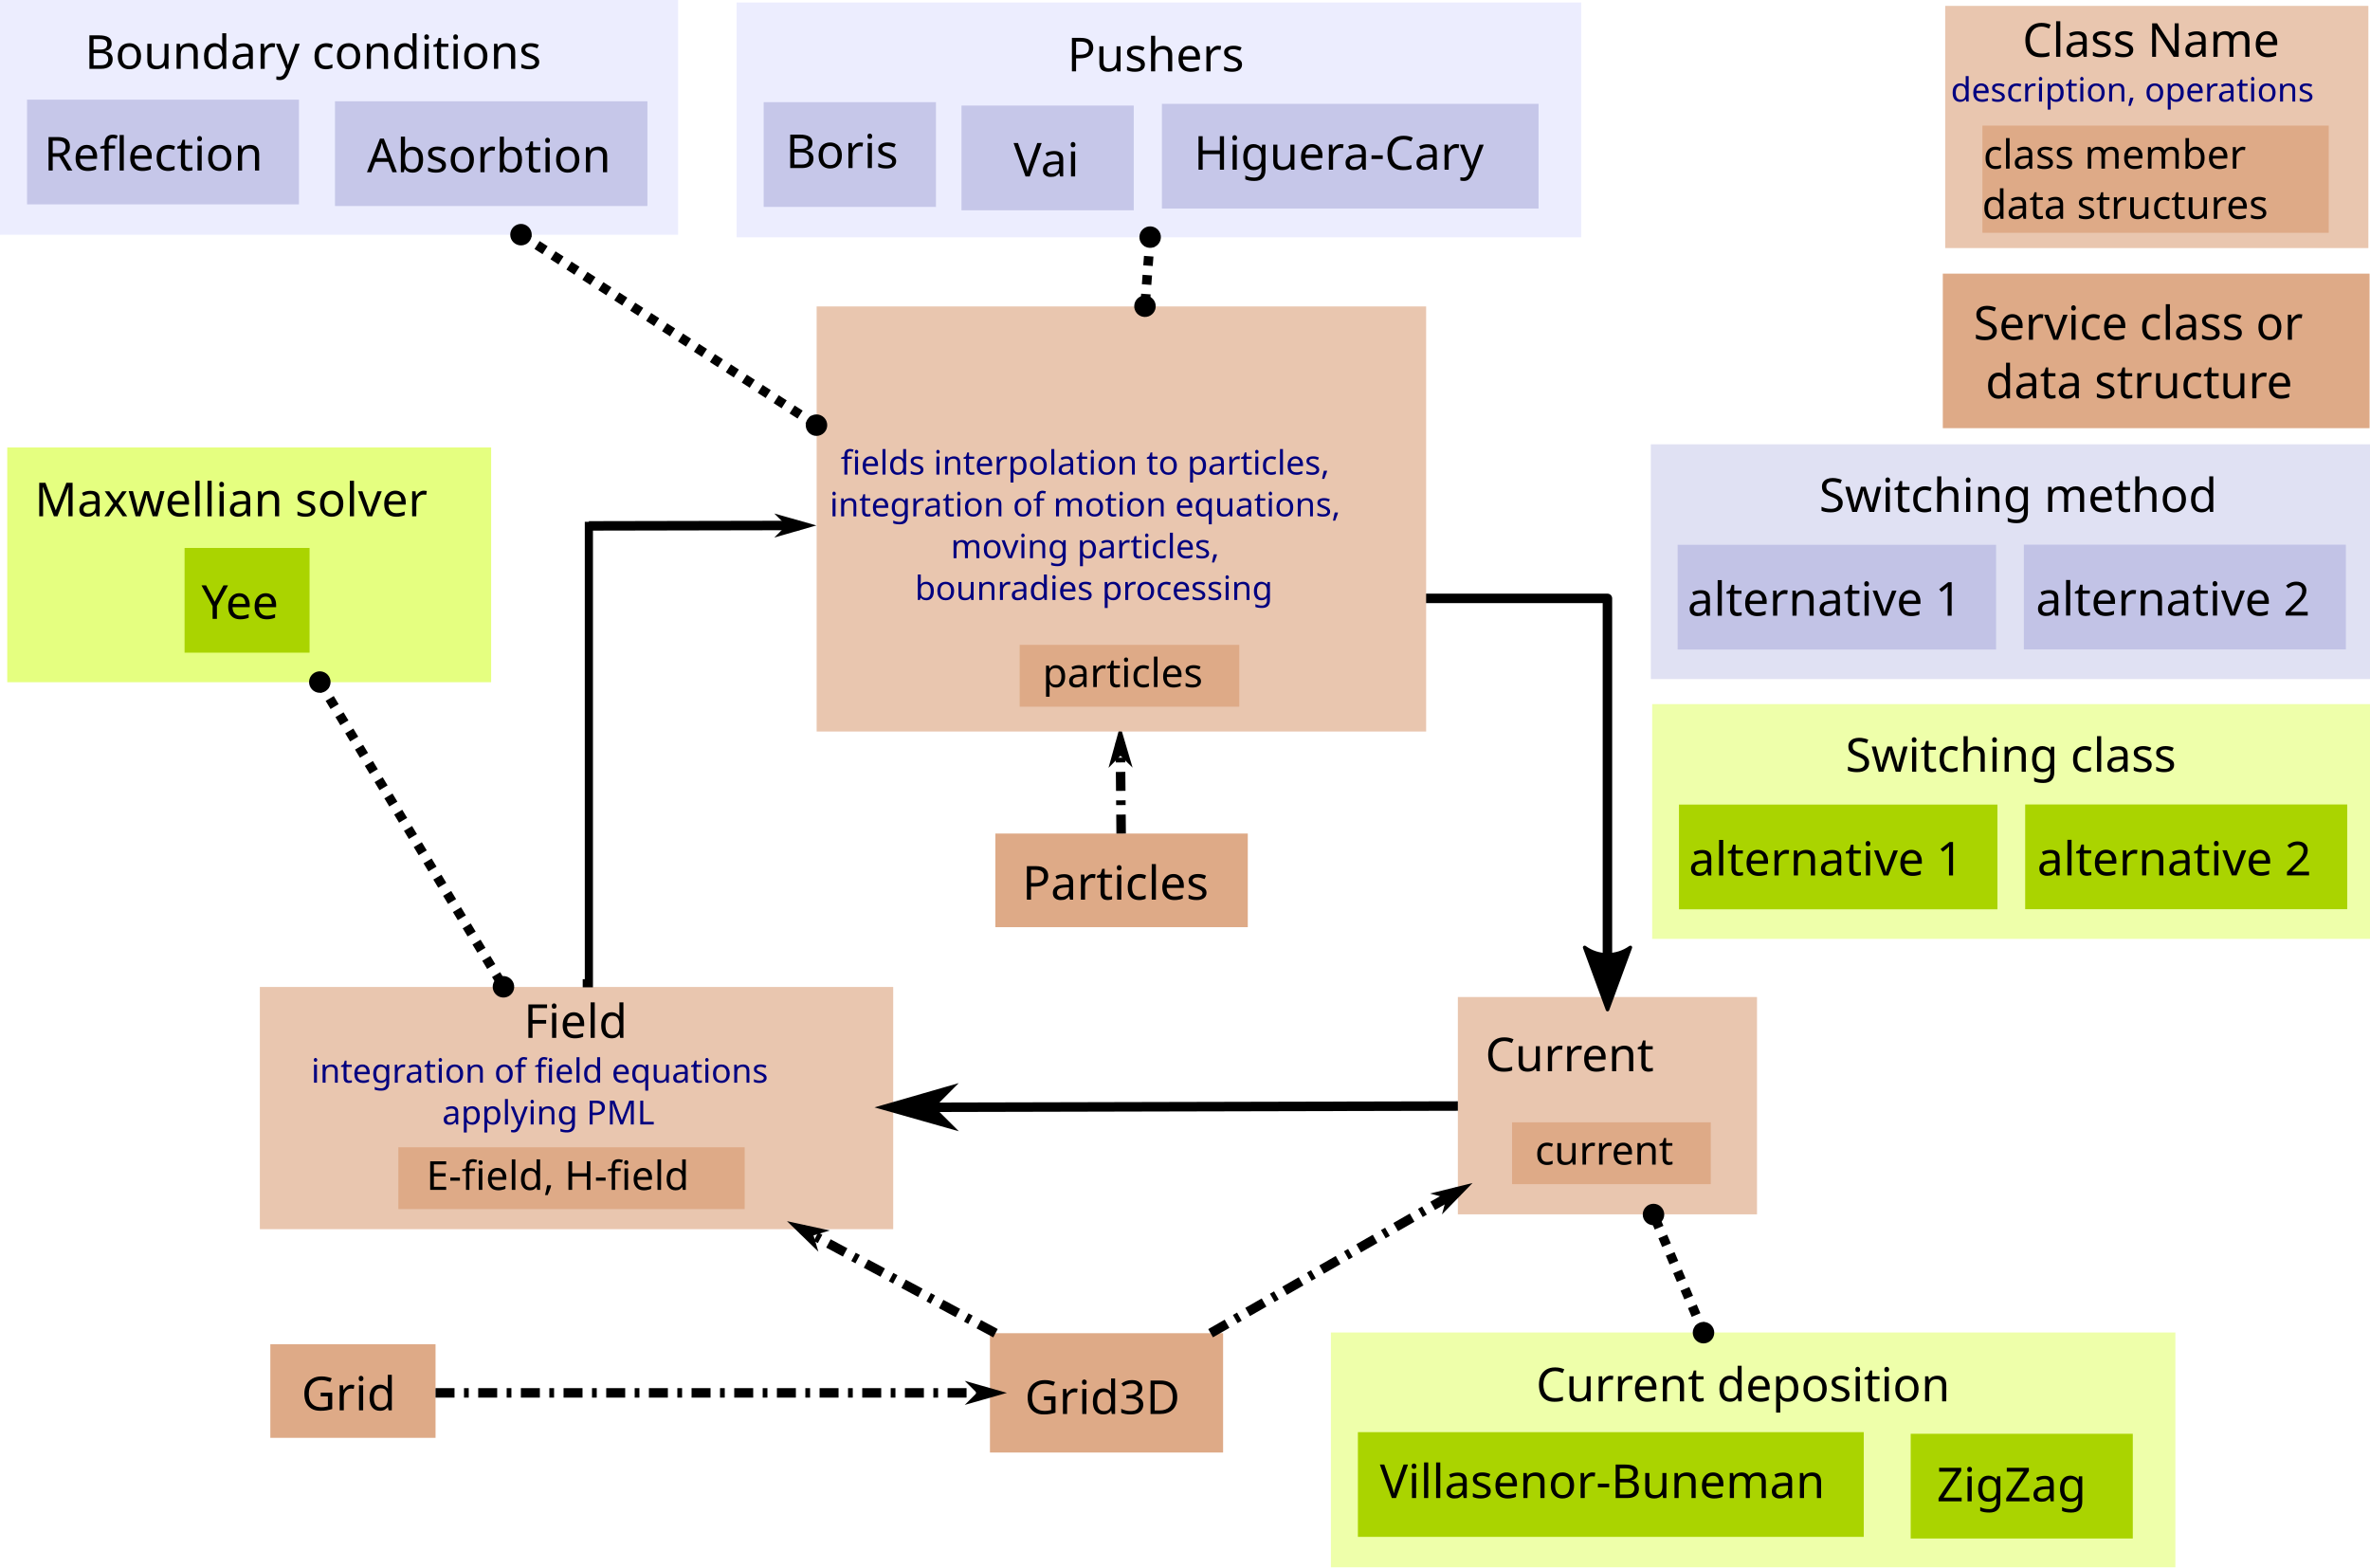
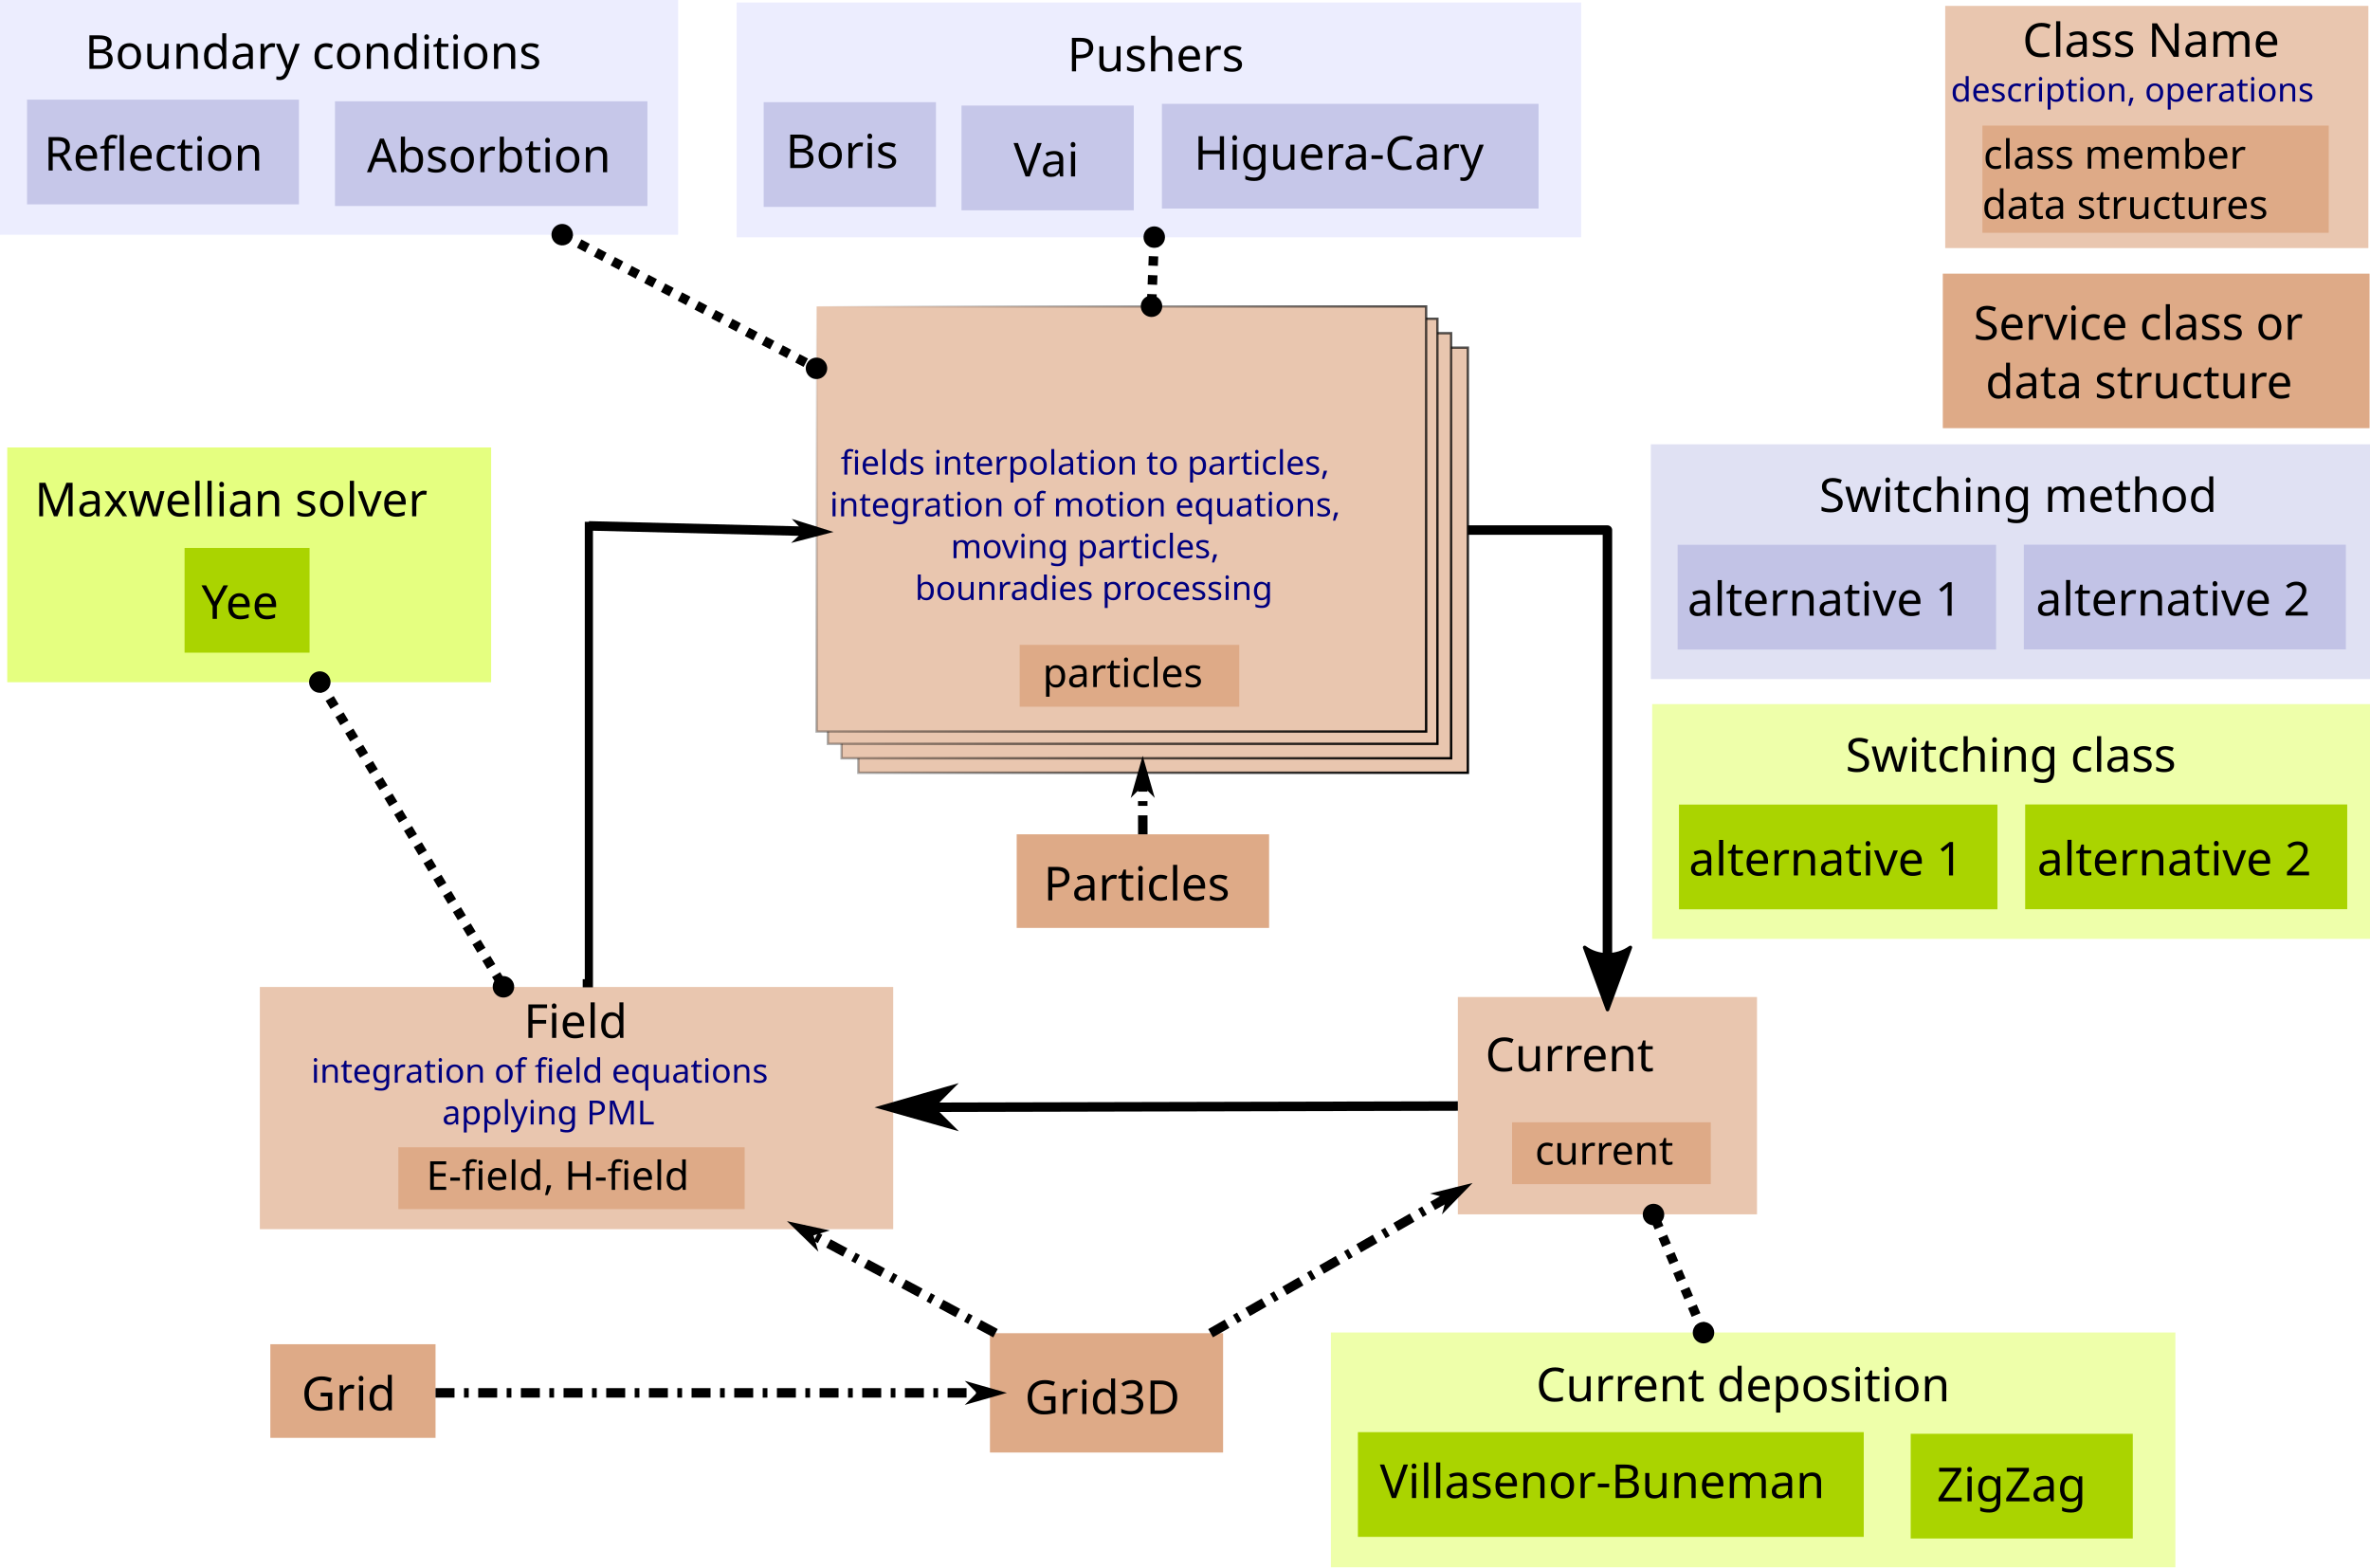
- <svg xmlns="http://www.w3.org/2000/svg" width="249.941mm" height="165.284mm" viewBox="0 0 249.941 165.284" version="1.1" id="svg66">
+ <svg xmlns="http://www.w3.org/2000/svg" xmlns:xlink="http://www.w3.org/1999/xlink" width="249.941mm" height="165.284mm" viewBox="0 0 249.941 165.284" version="1.1" id="svg66">
  <defs id="defs60">
+     <linearGradient id="linearGradient1440">
+       <stop id="stop1438" offset="0" style="stop-color:#000000;stop-opacity:0;" />
+       <stop id="stop1436" offset="1" style="stop-color:#000000;stop-opacity:1;" />
+     </linearGradient>
    <marker style="overflow:visible" id="marker10053" refX="0" refY="0" orient="auto">
      <path transform="matrix(-0.2,0,0,-0.2,-1.2,0)" style="fill:#000000;fill-opacity:1;fill-rule:evenodd;stroke:#000000;stroke-width:1pt;stroke-opacity:1" d="M 0,0 5,-5 -12.5,0 5,5 Z" id="path10051" />
    </marker>
    <marker orient="auto" refY="0.0" refX="0.0" id="Arrow1Mend" style="overflow:visible;">
      <path id="path1010" d="M 0.0,0.0 L 5.0,-5.0 L -12.5,0.0 L 5.0,5.0 L 0.0,0.0 z " style="fill-rule:evenodd;stroke:#000000;stroke-width:1pt;stroke-opacity:1;fill:#000000;fill-opacity:1" transform="scale(0.4) rotate(180) translate(10,0)" />
    </marker>
    <marker orient="auto" refY="0" refX="0" id="marker3961" style="overflow:visible">
      <path id="path3959" d="m -2.5,-1 c 0,2.76 -2.24,5 -5,5 -2.76,0 -5,-2.24 -5,-5 0,-2.76 2.24,-5 5,-5 2.76,0 5,2.24 5,5 z" style="fill:#000000;fill-opacity:1;fill-rule:evenodd;stroke:#000000;stroke-width:1pt;stroke-opacity:1" transform="matrix(0.2,0,0,0.2,1.48,0.2)" />
    </marker>
    <marker orient="auto" refY="0" refX="0" id="marker3837" style="overflow:visible">
      <path id="path3835" d="m -2.5,-1 c 0,2.76 -2.24,5 -5,5 -2.76,0 -5,-2.24 -5,-5 0,-2.76 2.24,-5 5,-5 2.76,0 5,2.24 5,5 z" style="fill:#000000;fill-opacity:1;fill-rule:evenodd;stroke:#000000;stroke-width:1pt;stroke-opacity:1" transform="matrix(0.2,0,0,0.2,1.48,0.2)" />
    </marker>
    <marker orient="auto" refY="0" refX="0" id="marker3687" style="overflow:visible">
      <path id="path3685" d="m -2.5,-1 c 0,2.76 -2.24,5 -5,5 -2.76,0 -5,-2.24 -5,-5 0,-2.76 2.24,-5 5,-5 2.76,0 5,2.24 5,5 z" style="fill:#000000;fill-opacity:1;fill-rule:evenodd;stroke:#000000;stroke-width:1pt;stroke-opacity:1" transform="matrix(0.2,0,0,0.2,1.48,0.2)" />
    </marker>
    <marker orient="auto" refY="0" refX="0" id="marker3575" style="overflow:visible">
      <path id="path3573" d="m -2.5,-1 c 0,2.76 -2.24,5 -5,5 -2.76,0 -5,-2.24 -5,-5 0,-2.76 2.24,-5 5,-5 2.76,0 5,2.24 5,5 z" style="fill:#000000;fill-opacity:1;fill-rule:evenodd;stroke:#000000;stroke-width:1pt;stroke-opacity:1" transform="matrix(0.2,0,0,0.2,1.48,0.2)" />
    </marker>
    <marker orient="auto" refY="0" refX="0" id="marker3527" style="overflow:visible">
      <path id="path3525" d="m -2.5,-1 c 0,2.76 -2.24,5 -5,5 -2.76,0 -5,-2.24 -5,-5 0,-2.76 2.24,-5 5,-5 2.76,0 5,2.24 5,5 z" style="fill:#000000;fill-opacity:1;fill-rule:evenodd;stroke:#000000;stroke-width:1pt;stroke-opacity:1" transform="matrix(0.2,0,0,0.2,1.48,0.2)" />
    </marker>
    <marker style="overflow:visible" id="marker3409" refX="0" refY="0" orient="auto">
      <path transform="scale(0.2)" style="fill:#000000;fill-opacity:1;fill-rule:evenodd;stroke:#000000;stroke-width:1pt;stroke-opacity:1" d="M -5,-5 V 5 H 5 V -5 Z" id="path3407" />
    </marker>
    <marker style="overflow:visible" id="marker3279" refX="0" refY="0" orient="auto">
      <path transform="scale(0.2)" style="fill:#000000;fill-opacity:1;fill-rule:evenodd;stroke:#000000;stroke-width:1pt;stroke-opacity:1" d="M -5,-5 V 5 H 5 V -5 Z" id="path3277" />
    </marker>
    <marker style="overflow:visible" id="marker3099" refX="0" refY="0" orient="auto">
      <path transform="matrix(0.2,0,0,0.2,1.48,0.2)" style="fill:#000000;fill-opacity:1;fill-rule:evenodd;stroke:#000000;stroke-width:1pt;stroke-opacity:1" d="m -2.5,-1 c 0,2.76 -2.24,5 -5,5 -2.76,0 -5,-2.24 -5,-5 0,-2.76 2.24,-5 5,-5 2.76,0 5,2.24 5,5 z" id="path3097" />
    </marker>
    <marker orient="auto" refY="0" refX="0" id="DotS" style="overflow:visible">
      <path id="path1068" d="m -2.5,-1 c 0,2.76 -2.24,5 -5,5 -2.76,0 -5,-2.24 -5,-5 0,-2.76 2.24,-5 5,-5 2.76,0 5,2.24 5,5 z" style="fill:#000000;fill-opacity:1;fill-rule:evenodd;stroke:#000000;stroke-width:1pt;stroke-opacity:1" transform="matrix(0.2,0,0,0.2,1.48,0.2)" />
    </marker>
    <marker orient="auto" refY="0" refX="0" id="marker1588" style="overflow:visible">
      <path id="path1016" d="M 0,0 5,-5 -12.5,0 5,5 Z" style="fill:#000000;fill-opacity:1;fill-rule:evenodd;stroke:#000000;stroke-width:1pt;stroke-opacity:1" transform="matrix(-0.2,0,0,-0.2,-1.2,0)" />
    </marker>
    <marker orient="auto" refY="0" refX="0" id="marker2734" style="overflow:visible">
      <path id="path2732" d="M 0,0 5,-5 -12.5,0 5,5 Z" style="fill:#000000;fill-opacity:1;fill-rule:evenodd;stroke:#000000;stroke-width:1pt;stroke-opacity:1" transform="matrix(-0.2,0,0,-0.2,-1.2,0)" />
    </marker>
    <marker orient="auto" refY="0" refX="0" id="marker2666" style="overflow:visible">
      <path id="path2664" d="M 0,0 5,-5 -12.5,0 5,5 Z" style="fill:#000000;fill-opacity:1;fill-rule:evenodd;stroke:#000000;stroke-width:1pt;stroke-opacity:1" transform="matrix(-0.2,0,0,-0.2,-1.2,0)" />
    </marker>
    <marker orient="auto" refY="0" refX="0" id="Arrow1Send" style="overflow:visible">
      <path id="path1456" d="M 0,0 5,-5 -12.5,0 5,5 Z" style="fill:#000000;fill-opacity:1;fill-rule:evenodd;stroke:#000000;stroke-width:1pt;stroke-opacity:1" transform="matrix(-0.2,0,0,-0.2,-1.2,0)" />
    </marker>
    <marker orient="auto" refY="0" refX="0" id="marker2091" style="overflow:visible">
      <path id="path2089" style="fill:#000000;fill-opacity:1;fill-rule:evenodd;stroke:#000000;stroke-width:0.625;stroke-linejoin:round;stroke-opacity:1" d="M 8.719,4.034 -2.207,0.016 8.719,-4.002 c -1.745,2.372 -1.735,5.617 -6e-7,8.035 z" transform="scale(-0.6)" />
    </marker>
    <marker orient="auto" refY="0" refX="0" id="marker1963" style="overflow:visible">
      <path id="path1961" style="fill:#000000;fill-opacity:1;fill-rule:evenodd;stroke:#000000;stroke-width:0.625;stroke-linejoin:round;stroke-opacity:1" d="M 8.719,4.034 -2.207,0.016 8.719,-4.002 c -1.745,2.372 -1.735,5.617 -6e-7,8.035 z" transform="scale(-0.6)" />
    </marker>
    <marker orient="auto" refY="0" refX="0" id="marker1805" style="overflow:visible">
      <path id="path1803" style="fill:#000000;fill-opacity:1;fill-rule:evenodd;stroke:#000000;stroke-width:0.625;stroke-linejoin:round;stroke-opacity:1" d="M 8.719,4.034 -2.207,0.016 8.719,-4.002 c -1.745,2.372 -1.735,5.617 -6e-7,8.035 z" transform="scale(-0.6)" />
    </marker>
    <marker orient="auto" refY="0" refX="0" id="Arrow2Mend" style="overflow:visible">
      <path id="path1468" style="fill:#000000;fill-opacity:1;fill-rule:evenodd;stroke:#000000;stroke-width:0.625;stroke-linejoin:round;stroke-opacity:1" d="M 8.719,4.034 -2.207,0.016 8.719,-4.002 c -1.745,2.372 -1.735,5.617 -6e-7,8.035 z" transform="scale(-0.6)" />
    </marker>
    <marker orient="auto" refY="0" refX="0" id="Arrow2Lend" style="overflow:visible">
      <path id="path1462" style="fill:#000000;fill-opacity:1;fill-rule:evenodd;stroke:#000000;stroke-width:0.625;stroke-linejoin:round;stroke-opacity:1" d="M 8.719,4.034 -2.207,0.016 8.719,-4.002 c -1.745,2.372 -1.735,5.617 -6e-7,8.035 z" transform="matrix(-1.1,0,0,-1.1,-1.1,0)" />
    </marker>
    <marker orient="auto" refY="0" refX="0" id="Arrow1Lend" style="overflow:visible">
      <path id="path1444" d="M 0,0 5,-5 -12.5,0 5,5 Z" style="fill:#000000;fill-opacity:1;fill-rule:evenodd;stroke:#000000;stroke-width:1pt;stroke-opacity:1" transform="matrix(-0.8,0,0,-0.8,-10,0)" />
    </marker>
+     <linearGradient xlink:href="#linearGradient1440" id="linearGradient1442" x1="160.196" y1="143.801" x2="224.474" y2="188.631" gradientUnits="userSpaceOnUse" />
+     <linearGradient gradientTransform="translate(1.188276,1.298019)" xlink:href="#linearGradient1440" id="linearGradient1442-5" x1="160.196" y1="143.801" x2="224.474" y2="188.631" gradientUnits="userSpaceOnUse" />
+     <linearGradient gradientTransform="translate(2.633241,2.82326)" xlink:href="#linearGradient1440" id="linearGradient1442-1" x1="160.196" y1="143.801" x2="224.474" y2="188.631" gradientUnits="userSpaceOnUse" />
+     <linearGradient gradientTransform="translate(4.39931,4.348502)" xlink:href="#linearGradient1440" id="linearGradient1442-9" x1="160.196" y1="143.801" x2="224.474" y2="188.631" gradientUnits="userSpaceOnUse" />
  </defs>
  <g id="layer1" transform="translate(-74.07301,-111.4852)">
    <rect style="opacity:1;fill:#e9c6af;fill-opacity:1;fill-rule:nonzero;stroke:none;stroke-width:0.406;stroke-linecap:round;stroke-linejoin:miter;stroke-miterlimit:4;stroke-dasharray:none;stroke-dashoffset:0;stroke-opacity:1" id="rect104-6" width="31.548" height="22.919" x="227.819" y="216.631" />
    <text xml:space="preserve" style="font-style:normal;font-weight:normal;font-size:4.939px;line-height:125%;font-family:Sans;text-align:center;letter-spacing:0px;word-spacing:0px;text-anchor:middle;fill:#000000;fill-opacity:1;stroke:none;stroke-width:0.265px;stroke-linecap:butt;stroke-linejoin:miter;stroke-opacity:1" x="242.818" y="224.461" id="text1034">
      <tspan x="242.818" y="224.461" style="text-align:center;text-anchor:middle;stroke-width:0.265px" id="tspan1040">Current</tspan>
    </text>
    <g id="g1072" transform="translate(51.47122,40.42452)">
      <rect y="189.419" x="182.066" height="6.52" width="20.953" id="rect967-3-9" style="opacity:1;fill:#deaa87;fill-opacity:1;fill-rule:nonzero;stroke:none;stroke-width:0.341;stroke-linecap:round;stroke-linejoin:miter;stroke-miterlimit:4;stroke-dasharray:none;stroke-dashoffset:0;stroke-opacity:1" />
      <text id="text971-5-1" y="193.874" x="184.485" style="font-style:normal;font-weight:normal;font-size:4.233px;line-height:125%;font-family:Sans;letter-spacing:0px;word-spacing:0px;fill:#000000;fill-opacity:1;stroke:none;stroke-width:0.265px;stroke-linecap:butt;stroke-linejoin:miter;stroke-opacity:1" xml:space="preserve">
        <tspan style="stroke-width:0.265px" y="193.874" x="184.485" id="tspan969-6-2">current</tspan>
      </text>
    </g>
    <g id="g4131" transform="translate(43.92086)">
      <rect y="215.571" x="57.556" height="25.542" width="66.794" id="rect104-3" style="opacity:1;fill:#e9c6af;fill-opacity:1;fill-rule:nonzero;stroke:none;stroke-width:0.441;stroke-linecap:round;stroke-linejoin:miter;stroke-miterlimit:4;stroke-dasharray:none;stroke-dashoffset:0;stroke-opacity:1" />
      <text id="text959" y="225.663" x="91.193" style="font-style:normal;font-weight:normal;font-size:3.528px;line-height:125%;font-family:Sans;text-align:center;letter-spacing:0px;word-spacing:0px;text-anchor:middle;fill:#000000;fill-opacity:1;stroke:none;stroke-width:0.265px;stroke-linecap:butt;stroke-linejoin:miter;stroke-opacity:1" xml:space="preserve">
        <tspan id="tspan963" style="text-align:center;text-anchor:middle;fill:#000080;stroke-width:0.265px" y="225.663" x="91.193">integration of field equations</tspan>
        <tspan id="tspan1756" style="text-align:center;text-anchor:middle;fill:#000080;stroke-width:0.265px" y="230.073" x="91.193">applying PML</tspan>
      </text>
      <rect y="232.477" x="72.162" height="6.52" width="36.522" id="rect967" style="opacity:1;fill:#deaa87;fill-opacity:1;fill-rule:nonzero;stroke:none;stroke-width:0.451;stroke-linecap:round;stroke-linejoin:miter;stroke-miterlimit:4;stroke-dasharray:none;stroke-dashoffset:0;stroke-opacity:1" />
      <text id="text971" y="236.965" x="75.115" style="font-style:normal;font-weight:normal;font-size:4.233px;line-height:125%;font-family:Sans;letter-spacing:0px;word-spacing:0px;fill:#000000;fill-opacity:1;stroke:none;stroke-width:0.265px;stroke-linecap:butt;stroke-linejoin:miter;stroke-opacity:1" xml:space="preserve">
        <tspan style="stroke-width:0.265px" y="236.965" x="75.115" id="tspan969">E-field, H-field</tspan>
      </text>
      <text id="text1374" y="220.94" x="85.392" style="font-style:normal;font-weight:normal;font-size:4.939px;line-height:125%;font-family:Sans;letter-spacing:0px;word-spacing:0px;fill:#000000;fill-opacity:1;stroke:none;stroke-width:0.265px;stroke-linecap:butt;stroke-linejoin:miter;stroke-opacity:1" xml:space="preserve">
        <tspan style="stroke-width:0.265px" y="220.94" x="85.392" id="tspan1372">Field</tspan>
      </text>
    </g>
-     <path style="display:inline;fill:none;fill-opacity:1;fill-rule:evenodd;stroke:#000000;stroke-width:1;stroke-linecap:round;stroke-linejoin:round;stroke-miterlimit:37.9;stroke-dasharray:none;stroke-opacity:1;marker-end:url(#Arrow2Mend)" d="m 211.68,174.591 h 31.913 v 42.04" id="path1439" />
+     <path style="display:inline;fill:none;fill-opacity:1;fill-rule:evenodd;stroke:#000000;stroke-width:1;stroke-linecap:round;stroke-linejoin:round;stroke-miterlimit:37.9;stroke-dasharray:none;stroke-opacity:1;marker-end:url(#Arrow2Mend)" d="m 228.413,167.386 h 15.18 v 49.245" id="path1439" />
    <path style="fill:none;fill-rule:evenodd;stroke:#000000;stroke-width:0.86;stroke-linecap:square;stroke-linejoin:miter;stroke-miterlimit:4;stroke-dasharray:none;stroke-opacity:1" d="m 135.956,215.179 h 0.22 v -48.234" id="path1957" />
    <path style="display:none;fill:none;fill-rule:evenodd;stroke:#000000;stroke-width:1;stroke-linecap:square;stroke-linejoin:miter;stroke-miterlimit:4;stroke-dasharray:none;stroke-opacity:1;marker-end:url(#marker2091)" d="m 136.176,166.945 h 22.982 v -0.327" id="path2087" />
    <g id="g4342" transform="translate(43.92086)">
      <g transform="translate(39.30112,-9.68008)" id="g2308">
        <rect style="opacity:1;fill:#deaa87;fill-opacity:1;fill-rule:nonzero;stroke:none;stroke-width:0.329;stroke-linecap:square;stroke-linejoin:round;stroke-miterlimit:4;stroke-dasharray:none;stroke-dashoffset:0;stroke-opacity:1" id="rect2272" width="17.424" height="9.874" x="19.36" y="262.926" />
        <text xml:space="preserve" style="font-style:normal;font-weight:normal;font-size:4.939px;line-height:125%;font-family:Sans;letter-spacing:0px;word-spacing:0px;fill:#000000;fill-opacity:1;stroke:none;stroke-width:0.265px;stroke-linecap:butt;stroke-linejoin:miter;stroke-opacity:1" x="22.651" y="269.896" id="text2299">
          <tspan id="tspan2297" x="22.651" y="269.896" style="stroke-width:0.265px">Grid</tspan>
        </text>
      </g>
    </g>
    <g id="g4347" transform="translate(43.92086)">
      <rect y="252.084" x="134.553" height="12.584" width="24.587" id="rect2272-8" style="opacity:1;fill:#deaa87;fill-opacity:1;fill-rule:nonzero;stroke:none;stroke-width:0.441;stroke-linecap:square;stroke-linejoin:round;stroke-miterlimit:4;stroke-dasharray:none;stroke-dashoffset:0;stroke-opacity:1" />
      <text id="text2303" y="260.603" x="138.232" style="font-style:normal;font-weight:normal;font-size:4.939px;line-height:125%;font-family:Sans;letter-spacing:0px;word-spacing:0px;fill:#000000;fill-opacity:1;stroke:none;stroke-width:0.265px;stroke-linecap:butt;stroke-linejoin:miter;stroke-opacity:1" xml:space="preserve">
        <tspan style="stroke-width:0.265px" y="260.603" x="138.232" id="tspan2301">Grid3D</tspan>
      </text>
    </g>
    <path style="display:inline;fill:none;fill-rule:evenodd;stroke:#000000;stroke-width:1;stroke-linecap:butt;stroke-linejoin:miter;stroke-miterlimit:4;stroke-dasharray:2, 1, 0.5, 1;stroke-dashoffset:0;stroke-opacity:1;marker-end:url(#Arrow1Send)" d="m 120.006,258.377 h 58.468" id="path2310" />
    <path style="display:inline;fill:none;fill-rule:evenodd;stroke:#000000;stroke-width:1;stroke-linecap:butt;stroke-linejoin:miter;stroke-miterlimit:4;stroke-dasharray:2, 1, 0.5, 1;stroke-dashoffset:0;stroke-opacity:1;marker-end:url(#marker2666)" d="m 179.058,252.084 -20.417,-10.971" id="path2662" />
    <path style="display:inline;fill:none;fill-rule:evenodd;stroke:#000000;stroke-width:1;stroke-linecap:butt;stroke-linejoin:miter;stroke-miterlimit:4;stroke-dasharray:2, 1, 0.5, 1;stroke-dashoffset:0;stroke-opacity:1;marker-end:url(#marker2734)" d="m 201.742,252.084 26.077,-14.95" id="path2730" />
-     <g id="g2308-3" transform="translate(164.5979,-63.28448)">
+     <g id="g2308-3" transform="translate(166.8456,-63.2042)">
      <g id="g1685">
        <g id="g1679">
          <rect y="262.674" x="14.448" height="9.874" width="26.619" id="rect2272-6" style="opacity:1;fill:#deaa87;fill-opacity:1;fill-rule:nonzero;stroke:none;stroke-width:0.406;stroke-linecap:square;stroke-linejoin:round;stroke-miterlimit:4;stroke-dasharray:none;stroke-dashoffset:0;stroke-opacity:1" />
          <text id="text2299-7" y="269.644" x="17.285" style="font-style:normal;font-weight:normal;font-size:4.939px;line-height:125%;font-family:Sans;letter-spacing:0px;word-spacing:0px;fill:#000000;fill-opacity:1;stroke:none;stroke-width:0.265px;stroke-linecap:butt;stroke-linejoin:miter;stroke-opacity:1" xml:space="preserve">
            <tspan style="stroke-width:0.265px" y="269.644" x="17.285" id="tspan2297-5">Particles</tspan>
          </text>
        </g>
      </g>
    </g>
-     <path style="display:inline;fill:none;fill-rule:evenodd;stroke:#000000;stroke-width:1;stroke-linecap:butt;stroke-linejoin:miter;stroke-miterlimit:4;stroke-dasharray:2, 1, 0.5, 1;stroke-dashoffset:0;stroke-opacity:1;marker-end:url(#marker1588)" d="m 192.31,199.39 -0.087,-9.595" id="path1585" />
-     <g id="g3009" transform="translate(43.92086)">
-       <rect y="143.801" x="116.275" height="44.83" width="64.278" id="rect104" style="opacity:1;fill:#e9c6af;fill-opacity:1;fill-rule:nonzero;stroke:none;stroke-width:0.573;stroke-linecap:round;stroke-linejoin:miter;stroke-miterlimit:4;stroke-dasharray:none;stroke-dashoffset:0;stroke-opacity:1" />
-       <text id="text949" y="161.531" x="148.722" style="font-style:normal;font-weight:normal;font-size:3.528px;line-height:125%;font-family:Sans;text-align:center;letter-spacing:0px;word-spacing:0px;text-anchor:middle;fill:#000000;fill-opacity:1;stroke:none;stroke-width:0.265px;stroke-linecap:butt;stroke-linejoin:miter;stroke-opacity:1" xml:space="preserve">
-         <tspan id="tspan951" style="text-align:center;text-anchor:middle;fill:#000080;stroke-width:0.265px" y="161.531" x="148.722">fields interpolation to particles,</tspan>
-         <tspan id="tspan1314" style="text-align:center;text-anchor:middle;fill:#000080;stroke-width:0.265px" y="165.94" x="148.722">integration of motion equations,</tspan>
-         <tspan id="tspan953" style="text-align:center;text-anchor:middle;fill:#000080;stroke-width:0.265px" y="170.35" x="148.722">moving particles,</tspan>
-         <tspan id="tspan955" style="text-align:center;text-anchor:middle;fill:#000080;stroke-width:0.265px" y="174.76" x="148.722">bounradies processing</tspan>
-       </text>
-       <g transform="translate(7.877736,54.14011)" id="g1147">
+     <g id="g1516">
+       <g id="g1496">
+         <rect style="opacity:1;fill:#e9c6af;fill-opacity:1;fill-rule:nonzero;stroke:url(#linearGradient1442-9);stroke-width:0.25;stroke-linecap:round;stroke-linejoin:miter;stroke-miterlimit:4;stroke-dasharray:none;stroke-dashoffset:0;stroke-opacity:1" id="rect104-06" width="64.278" height="44.83" x="164.595" y="148.149" />
+         <rect style="opacity:1;fill:#e9c6af;fill-opacity:1;fill-rule:nonzero;stroke:url(#linearGradient1442-1);stroke-width:0.25;stroke-linecap:round;stroke-linejoin:miter;stroke-miterlimit:4;stroke-dasharray:none;stroke-dashoffset:0;stroke-opacity:1" id="rect104-0" width="64.278" height="44.83" x="162.829" y="146.624" />
+         <rect style="opacity:1;fill:#e9c6af;fill-opacity:1;fill-rule:nonzero;stroke:url(#linearGradient1442-5);stroke-width:0.25;stroke-linecap:round;stroke-linejoin:miter;stroke-miterlimit:4;stroke-dasharray:none;stroke-dashoffset:0;stroke-opacity:1" id="rect104-9" width="64.278" height="44.83" x="161.384" y="145.099" />
+         <rect style="opacity:1;fill:#e9c6af;fill-opacity:1;fill-rule:nonzero;stroke:url(#linearGradient1442);stroke-width:0.25;stroke-linecap:round;stroke-linejoin:miter;stroke-miterlimit:4;stroke-dasharray:none;stroke-dashoffset:0;stroke-opacity:1" id="rect104" width="64.278" height="44.83" x="160.196" y="143.801" />
+       </g>
+       <text id="text949" y="161.531" x="192.643" style="font-style:normal;font-weight:normal;font-size:3.528px;line-height:125%;font-family:Sans;text-align:center;letter-spacing:0px;word-spacing:0px;text-anchor:middle;fill:#000000;fill-opacity:1;stroke:none;stroke-width:0.265px;stroke-linecap:butt;stroke-linejoin:miter;stroke-opacity:1" xml:space="preserve">
+         <tspan id="tspan951" style="text-align:center;text-anchor:middle;fill:#000080;stroke-width:0.265px" y="161.531" x="192.643">fields interpolation to particles,</tspan>
+         <tspan id="tspan1314" style="text-align:center;text-anchor:middle;fill:#000080;stroke-width:0.265px" y="165.94" x="192.643">integration of motion equations,</tspan>
+         <tspan id="tspan953" style="text-align:center;text-anchor:middle;fill:#000080;stroke-width:0.265px" y="170.35" x="192.643">moving particles,</tspan>
+         <tspan id="tspan955" style="text-align:center;text-anchor:middle;fill:#000080;stroke-width:0.265px" y="174.76" x="192.643">bounradies processing</tspan>
+       </text>
+       <g transform="translate(51.79859,54.14011)" id="g1147">
        <rect style="opacity:1;fill:#deaa87;fill-opacity:1;fill-rule:nonzero;stroke:none;stroke-width:0.359;stroke-linecap:round;stroke-linejoin:miter;stroke-miterlimit:4;stroke-dasharray:none;stroke-dashoffset:0;stroke-opacity:1" id="rect967-3" width="23.158" height="6.52" x="129.811" y="125.352" />
        <text xml:space="preserve" style="font-style:normal;font-weight:normal;font-size:4.233px;line-height:125%;font-family:Sans;letter-spacing:0px;word-spacing:0px;fill:#000000;fill-opacity:1;stroke:none;stroke-width:0.265px;stroke-linecap:butt;stroke-linejoin:miter;stroke-opacity:1" x="132.23" y="129.807" id="text971-5">
          <tspan id="tspan969-6" x="132.23" y="129.807" style="stroke-width:0.265px">particles</tspan>
        </text>
      </g>
-       <flowRoot transform="matrix(0.2645833,0,0,0.2645833,10.67485,145.1673)" style="font-style:normal;font-weight:normal;font-size:18.667px;line-height:125%;font-family:Sans;letter-spacing:0px;word-spacing:0px;fill:#000000;fill-opacity:1;stroke:none;stroke-width:1px;stroke-linecap:butt;stroke-linejoin:miter;stroke-opacity:1" id="flowRoot1157" xml:space="preserve">
+       <flowRoot transform="matrix(0.2645833,0,0,0.2645833,54.59571,145.1673)" style="font-style:normal;font-weight:normal;font-size:18.667px;line-height:125%;font-family:Sans;letter-spacing:0px;word-spacing:0px;fill:#000000;fill-opacity:1;stroke:none;stroke-width:1px;stroke-linecap:butt;stroke-linejoin:miter;stroke-opacity:1" id="flowRoot1157" xml:space="preserve">
        <flowRegion id="flowRegion1159">
          <rect y="8.56" x="443.457" height="23.234" width="204.051" id="rect1161" />
        </flowRegion>
        <flowPara id="flowPara1163">SpecieP, BeamP</flowPara>
      </flowRoot>
-       <path id="path1662" d="m 178.649,210.171 v 0" style="fill:none;fill-rule:evenodd;stroke:#000000;stroke-width:0.265px;stroke-linecap:butt;stroke-linejoin:miter;stroke-opacity:1" />
-     </g>
+     </g>
+     <path style="display:inline;fill:none;fill-rule:evenodd;stroke:#000000;stroke-width:1;stroke-linecap:butt;stroke-linejoin:miter;stroke-miterlimit:4;stroke-dasharray:2, 1, 0.5, 1;stroke-dashoffset:0;stroke-opacity:1;marker-end:url(#marker1588)" d="m 194.594,199.47 -0.012,-6.491" id="path1585" />
+     <path style="fill:none;fill-rule:evenodd;stroke:#000000;stroke-width:0.265px;stroke-linecap:butt;stroke-linejoin:miter;stroke-opacity:1" d="m 222.57,210.171 v 0" id="path1662" />
    <g id="g2549" transform="translate(121.3015,-3.918698)">
      <rect y="115.671" x="30.459" height="24.759" width="89.061" id="rect2437" style="opacity:0.3;fill:#bec1fc;fill-opacity:1;fill-rule:nonzero;stroke:none;stroke-width:0.521;stroke-linecap:square;stroke-linejoin:miter;stroke-miterlimit:4;stroke-dasharray:1.043, 0.521, 0.261, 0.521;stroke-dashoffset:0;stroke-opacity:1" />
      <rect y="126.18" x="33.309" height="11.044" width="18.169" id="rect2439" style="opacity:0.3;fill:#6c70b8;fill-opacity:1;fill-rule:nonzero;stroke:none;stroke-width:0.428;stroke-linecap:square;stroke-linejoin:miter;stroke-miterlimit:4;stroke-dasharray:0.857, 0.428, 0.214, 0.428;stroke-dashoffset:0;stroke-opacity:1" />
      <text id="text2447" y="133.127" x="35.625" style="font-style:normal;font-weight:normal;font-size:4.939px;line-height:125%;font-family:Sans;letter-spacing:0px;word-spacing:0px;fill:#000000;fill-opacity:1;stroke:none;stroke-width:0.265px;stroke-linecap:butt;stroke-linejoin:miter;stroke-opacity:1" xml:space="preserve">
        <tspan style="stroke-width:0.265px" y="133.127" x="35.625" id="tspan2445">Boris</tspan>
      </text>
      <text id="text2459" y="122.929" x="65.333" style="font-style:normal;font-weight:normal;font-size:4.939px;line-height:125%;font-family:Sans;letter-spacing:0px;word-spacing:0px;fill:#000000;fill-opacity:1;stroke:none;stroke-width:0.265px;stroke-linecap:butt;stroke-linejoin:miter;stroke-opacity:1" xml:space="preserve">
        <tspan style="stroke-width:0.265px" y="122.929" x="65.333" id="tspan2457">Pushers</tspan>
      </text>
      <rect y="126.353" x="75.308" height="11.044" width="39.721" id="rect2439-1" style="opacity:0.3;fill:#6c70b8;fill-opacity:1;fill-rule:nonzero;stroke:none;stroke-width:0.633;stroke-linecap:square;stroke-linejoin:miter;stroke-miterlimit:4;stroke-dasharray:1.267, 0.633, 0.317, 0.633;stroke-dashoffset:0;stroke-opacity:1" />
      <text id="text2447-8" y="133.3" x="78.682" style="font-style:normal;font-weight:normal;font-size:4.939px;line-height:125%;font-family:Sans;letter-spacing:0px;word-spacing:0px;fill:#000000;fill-opacity:1;stroke:none;stroke-width:0.265px;stroke-linecap:butt;stroke-linejoin:miter;stroke-opacity:1" xml:space="preserve">
        <tspan style="stroke-width:0.265px" y="133.3" x="78.682" id="tspan2445-7">Higuera-Cary</tspan>
      </text>
      <rect y="126.537" x="54.17" height="11.044" width="18.169" id="rect2439-2" style="opacity:0.3;fill:#6c70b8;fill-opacity:1;fill-rule:nonzero;stroke:none;stroke-width:0.428;stroke-linecap:square;stroke-linejoin:miter;stroke-miterlimit:4;stroke-dasharray:0.857, 0.428, 0.214, 0.428;stroke-dashoffset:0;stroke-opacity:1" />
      <text id="text2447-0" y="134.013" x="59.661" style="font-style:normal;font-weight:normal;font-size:4.939px;line-height:125%;font-family:Sans;letter-spacing:0px;word-spacing:0px;fill:#000000;fill-opacity:1;stroke:none;stroke-width:0.265px;stroke-linecap:butt;stroke-linejoin:miter;stroke-opacity:1" xml:space="preserve">
        <tspan style="stroke-width:0.265px" y="134.013" x="59.661" id="tspan2445-2">Vai</tspan>
      </text>
    </g>
    <g id="g2693" transform="translate(67.30436,6.05617)">
      <rect y="105.429" x="6.769" height="24.759" width="71.516" id="rect2437-7" style="opacity:0.3;fill:#bec1fc;fill-opacity:1;fill-rule:nonzero;stroke:none;stroke-width:0.467;stroke-linecap:square;stroke-linejoin:miter;stroke-miterlimit:4;stroke-dasharray:0.934, 0.467, 0.234, 0.467;stroke-dashoffset:0;stroke-opacity:1" />
      <rect y="115.938" x="9.619" height="11.044" width="28.678" id="rect2439-5" style="opacity:0.3;fill:#6c70b8;fill-opacity:1;fill-rule:nonzero;stroke:none;stroke-width:0.538;stroke-linecap:square;stroke-linejoin:miter;stroke-miterlimit:4;stroke-dasharray:1.077, 0.538, 0.269, 0.538;stroke-dashoffset:0;stroke-opacity:1" />
      <text id="text2447-9" y="123.414" x="11.405" style="font-style:normal;font-weight:normal;font-size:4.939px;line-height:125%;font-family:Sans;letter-spacing:0px;word-spacing:0px;fill:#000000;fill-opacity:1;stroke:none;stroke-width:0.265px;stroke-linecap:butt;stroke-linejoin:miter;stroke-opacity:1" xml:space="preserve">
        <tspan style="stroke-width:0.265px" y="123.414" x="11.405" id="tspan2445-22">Reflection</tspan>
      </text>
      <text id="text2459-8" y="112.687" x="15.714" style="font-style:normal;font-weight:normal;font-size:4.939px;line-height:125%;font-family:Sans;letter-spacing:0px;word-spacing:0px;fill:#000000;fill-opacity:1;stroke:none;stroke-width:0.265px;stroke-linecap:butt;stroke-linejoin:miter;stroke-opacity:1" xml:space="preserve">
        <tspan style="stroke-width:0.265px" y="112.687" x="15.714" id="tspan2457-9">Boundary conditions</tspan>
      </text>
      <g transform="translate(-9.525001)" id="g2647">
        <rect style="opacity:0.3;fill:#6c70b8;fill-opacity:1;fill-rule:nonzero;stroke:none;stroke-width:0.577;stroke-linecap:square;stroke-linejoin:miter;stroke-miterlimit:4;stroke-dasharray:1.154, 0.577, 0.288, 0.577;stroke-dashoffset:0;stroke-opacity:1" id="rect2439-1-7" width="32.953" height="11.044" x="51.618" y="116.111" />
        <text xml:space="preserve" style="font-style:normal;font-weight:normal;font-size:4.939px;line-height:125%;font-family:Sans;letter-spacing:0px;word-spacing:0px;fill:#000000;fill-opacity:1;stroke:none;stroke-width:0.265px;stroke-linecap:butt;stroke-linejoin:miter;stroke-opacity:1" x="54.992" y="123.587" id="text2447-8-3">
          <tspan id="tspan2445-7-6" x="54.992" y="123.587" style="stroke-width:0.265px">Absorbtion</tspan>
        </text>
      </g>
    </g>
    <g id="g1388">
      <rect y="252.01" x="214.428" height="24.759" width="89.061" id="rect2437-9" style="opacity:1;fill:#eeffaa;fill-opacity:1;fill-rule:nonzero;stroke:none;stroke-width:0.521;stroke-linecap:square;stroke-linejoin:miter;stroke-miterlimit:4;stroke-dasharray:1.043, 0.521, 0.261, 0.521;stroke-dashoffset:0;stroke-opacity:1" />
      <rect y="262.519" x="217.278" height="11.044" width="53.348" id="rect2439-4" style="opacity:1;fill:#aad400;fill-opacity:1;fill-rule:nonzero;stroke:none;stroke-width:0.734;stroke-linecap:square;stroke-linejoin:miter;stroke-miterlimit:4;stroke-dasharray:1.468, 0.734, 0.367, 0.734;stroke-dashoffset:0;stroke-opacity:1" />
      <text id="text2447-7" y="269.466" x="219.594" style="font-style:normal;font-weight:normal;font-size:4.939px;line-height:125%;font-family:Sans;letter-spacing:0px;word-spacing:0px;fill:#000000;fill-opacity:1;stroke:none;stroke-width:0.265px;stroke-linecap:butt;stroke-linejoin:miter;stroke-opacity:1" xml:space="preserve">
        <tspan style="stroke-width:0.265px" y="269.466" x="219.594" id="tspan2445-8">Villasenor-Buneman</tspan>
      </text>
      <text id="text2459-4" y="259.268" x="236.073" style="font-style:normal;font-weight:normal;font-size:4.939px;line-height:125%;font-family:Sans;letter-spacing:0px;word-spacing:0px;fill:#000000;fill-opacity:1;stroke:none;stroke-width:0.265px;stroke-linecap:butt;stroke-linejoin:miter;stroke-opacity:1" xml:space="preserve">
        <tspan style="stroke-width:0.265px" y="259.268" x="236.073" id="tspan2457-5">Current deposition</tspan>
      </text>
      <rect y="262.692" x="275.575" height="11.044" width="23.423" id="rect2439-1-0" style="opacity:1;fill:#aad400;fill-opacity:1;fill-rule:nonzero;stroke:none;stroke-width:0.486;stroke-linecap:square;stroke-linejoin:miter;stroke-miterlimit:4;stroke-dasharray:0.973, 0.486, 0.243, 0.486;stroke-dashoffset:0;stroke-opacity:1" />
      <text id="text2447-8-36" y="269.812" x="278.326" style="font-style:normal;font-weight:normal;font-size:4.939px;line-height:125%;font-family:Sans;letter-spacing:0px;word-spacing:0px;fill:#000000;fill-opacity:1;stroke:none;stroke-width:0.265px;stroke-linecap:butt;stroke-linejoin:miter;stroke-opacity:1" xml:space="preserve">
        <tspan style="stroke-width:0.265px" y="269.812" x="278.326" id="tspan2445-7-1">ZigZag</tspan>
      </text>
    </g>
    <g id="g1402">
      <rect y="158.673" x="74.837" height="24.759" width="51.032" id="rect2437-7-0" style="opacity:1;fill:#e5ff80;fill-opacity:1;fill-rule:nonzero;stroke:none;stroke-width:0.395;stroke-linecap:square;stroke-linejoin:miter;stroke-miterlimit:4;stroke-dasharray:0.789, 0.395, 0.197, 0.395;stroke-dashoffset:0;stroke-opacity:1" />
      <rect y="169.272" x="93.539" height="11.044" width="13.181" id="rect2439-5-6" style="opacity:1;fill:#aad400;fill-opacity:1;fill-rule:nonzero;stroke:none;stroke-width:0.365;stroke-linecap:square;stroke-linejoin:miter;stroke-miterlimit:4;stroke-dasharray:0.73, 0.365, 0.182, 0.365;stroke-dashoffset:0;stroke-opacity:1" />
      <text id="text2447-9-1" y="176.748" x="95.326" style="font-style:normal;font-weight:normal;font-size:4.939px;line-height:125%;font-family:Sans;letter-spacing:0px;word-spacing:0px;fill:#000000;fill-opacity:1;stroke:none;stroke-width:0.265px;stroke-linecap:butt;stroke-linejoin:miter;stroke-opacity:1" xml:space="preserve">
        <tspan style="stroke-width:0.265px" y="176.748" x="95.326" id="tspan2445-22-5">Yee</tspan>
      </text>
      <text id="text2459-8-5" y="165.931" x="77.726" style="font-style:normal;font-weight:normal;font-size:4.939px;line-height:125%;font-family:Sans;letter-spacing:0px;word-spacing:0px;fill:#000000;fill-opacity:1;stroke:none;stroke-width:0.265px;stroke-linecap:butt;stroke-linejoin:miter;stroke-opacity:1" xml:space="preserve">
        <tspan style="stroke-width:0.265px" y="165.931" x="77.726" id="tspan2457-9-4">Maxwellian solver</tspan>
      </text>
    </g>
-     <path style="fill:none;fill-rule:evenodd;stroke:#000000;stroke-width:1;stroke-linecap:butt;stroke-linejoin:miter;stroke-miterlimit:4;stroke-dasharray:1, 1;stroke-dashoffset:0;stroke-opacity:1;marker-start:url(#marker3099);marker-end:url(#marker3099)" d="m 129.034,136.244 31.162,20.089" id="path3013" />
-     <path style="fill:none;fill-rule:evenodd;stroke:#000000;stroke-width:1;stroke-linecap:butt;stroke-linejoin:miter;stroke-miterlimit:4;stroke-dasharray:1, 1;stroke-dashoffset:0;stroke-opacity:1;marker-start:url(#marker3527);marker-end:url(#DotS)" d="m 195.366,136.511 -0.545,7.289" id="path3015" />
+     <path style="display:inline;fill:none;fill-rule:evenodd;stroke:#000000;stroke-width:1;stroke-linecap:butt;stroke-linejoin:miter;stroke-miterlimit:4;stroke-dasharray:1, 1;stroke-dashoffset:0;stroke-opacity:1;marker-start:url(#marker3099);marker-end:url(#marker3099)" d="m 133.382,136.244 26.814,14.095" id="path3013" />
+     <path style="display:inline;fill:none;fill-rule:evenodd;stroke:#000000;stroke-width:1;stroke-linecap:butt;stroke-linejoin:miter;stroke-miterlimit:4;stroke-dasharray:1, 1;stroke-dashoffset:0;stroke-opacity:1;marker-start:url(#marker3527);marker-end:url(#DotS)" d="m 195.8,136.511 -0.289,7.289" id="path3015" />
    <path style="display:inline;fill:none;fill-rule:evenodd;stroke:#000000;stroke-width:1;stroke-linecap:butt;stroke-linejoin:miter;stroke-miterlimit:4;stroke-dasharray:1, 1;stroke-dashoffset:0;stroke-opacity:1;marker-start:url(#marker3687);marker-end:url(#marker3575)" d="m 107.812,183.433 19.366,32.138" id="path3571" />
    <path style="display:inline;fill:none;fill-rule:evenodd;stroke:#000000;stroke-width:1;stroke-linecap:butt;stroke-linejoin:miter;stroke-miterlimit:4;stroke-dasharray:1, 1;stroke-dashoffset:0;stroke-opacity:1;marker-start:url(#marker3837);marker-end:url(#marker3961)" d="m 253.718,252.01 -5.274,-12.46" id="path3833" />
    <g id="g4336" transform="translate(-2.116667,8.995834)">
      <rect y="103.11" x="281.331" height="25.542" width="44.627" id="rect104-3-7" style="opacity:1;fill:#e9c6af;fill-opacity:1;fill-rule:nonzero;stroke:none;stroke-width:0.361;stroke-linecap:round;stroke-linejoin:miter;stroke-miterlimit:4;stroke-dasharray:none;stroke-dashoffset:0;stroke-opacity:1" />
      <text id="text959-4" y="113.203" x="304.287" style="font-style:normal;font-weight:normal;font-size:3.528px;line-height:125%;font-family:Sans;text-align:center;letter-spacing:0px;word-spacing:0px;text-anchor:middle;fill:#000000;fill-opacity:1;stroke:none;stroke-width:0.265px;stroke-linecap:butt;stroke-linejoin:miter;stroke-opacity:1" xml:space="preserve">
        <tspan id="tspan1756-2" style="text-align:center;text-anchor:middle;fill:#000080;stroke-width:0.265px" y="113.203" x="304.287">description, operations</tspan>
      </text>
      <rect y="115.734" x="285.256" height="11.306" width="36.522" id="rect967-5" style="opacity:1;fill:#deaa87;fill-opacity:1;fill-rule:nonzero;stroke:none;stroke-width:0.594;stroke-linecap:round;stroke-linejoin:miter;stroke-miterlimit:4;stroke-dasharray:none;stroke-dashoffset:0;stroke-opacity:1" />
      <text id="text971-4" y="120.271" x="304.157" style="font-style:normal;font-weight:normal;font-size:4.233px;line-height:125%;font-family:Sans;text-align:center;letter-spacing:0px;word-spacing:0px;text-anchor:middle;fill:#000000;fill-opacity:1;stroke:none;stroke-width:0.265px;stroke-linecap:butt;stroke-linejoin:miter;stroke-opacity:1" xml:space="preserve">
        <tspan style="text-align:center;text-anchor:middle;stroke-width:0.265px" y="120.271" x="304.157" id="tspan969-7">class member</tspan>
        <tspan id="tspan4279" style="text-align:center;text-anchor:middle;stroke-width:0.265px" y="125.563" x="304.157">data structures</tspan>
      </text>
      <text id="text1374-4" y="108.479" x="289.49" style="font-style:normal;font-weight:normal;font-size:4.939px;line-height:125%;font-family:Sans;letter-spacing:0px;word-spacing:0px;fill:#000000;fill-opacity:1;stroke:none;stroke-width:0.265px;stroke-linecap:butt;stroke-linejoin:miter;stroke-opacity:1" xml:space="preserve">
        <tspan style="stroke-width:0.265px" y="108.479" x="289.49" id="tspan1372-4">Class Name</tspan>
      </text>
    </g>
    <g id="g2308-30" transform="matrix(0.9862008,0,0,1,257.7812,-117.2915)">
      <g id="g4287" transform="translate(2.116667,-5.291667)">
        <rect style="opacity:1;fill:#deaa87;fill-opacity:1;fill-rule:nonzero;stroke:none;stroke-width:0.684;stroke-linecap:square;stroke-linejoin:round;stroke-miterlimit:4;stroke-dasharray:none;stroke-dashoffset:0;stroke-opacity:1" id="rect2272-7" width="45.637" height="16.297" x="19.36" y="262.926" />
        <text xml:space="preserve" style="font-style:normal;font-weight:normal;font-size:4.939px;line-height:125%;font-family:Sans;letter-spacing:0px;word-spacing:0px;fill:#000000;fill-opacity:1;stroke:none;stroke-width:0.265px;stroke-linecap:butt;stroke-linejoin:miter;stroke-opacity:1" x="22.651" y="269.896" id="text2299-8">
          <tspan id="tspan2297-6" x="22.651" y="269.896" style="stroke-width:0.265px">Service class or</tspan>
          <tspan id="tspan4281" x="22.651" y="276.069" style="stroke-width:0.265px"> data structure</tspan>
        </text>
      </g>
    </g>
    <g id="g1366">
      <rect y="158.341" x="248.169" height="24.759" width="75.845" id="rect2437-7-0-8" style="opacity:1;fill:#e0e1f3;fill-opacity:1;fill-rule:nonzero;stroke:none;stroke-width:0.481;stroke-linecap:square;stroke-linejoin:miter;stroke-miterlimit:4;stroke-dasharray:0.962, 0.481, 0.241, 0.481;stroke-dashoffset:0;stroke-opacity:1" />
      <rect y="168.939" x="250.997" height="11.044" width="33.585" id="rect2439-5-6-4" style="opacity:1;fill:#c2c3e6;fill-opacity:1;fill-rule:nonzero;stroke:none;stroke-width:0.583;stroke-linecap:square;stroke-linejoin:miter;stroke-miterlimit:4;stroke-dasharray:1.165, 0.583, 0.291, 0.583;stroke-dashoffset:0;stroke-opacity:1" />
      <text id="text2447-9-1-3" y="176.415" x="252.028" style="font-style:normal;font-weight:normal;font-size:4.939px;line-height:125%;font-family:Sans;letter-spacing:0px;word-spacing:0px;fill:#000000;fill-opacity:1;stroke:none;stroke-width:0.265px;stroke-linecap:butt;stroke-linejoin:miter;stroke-opacity:1" xml:space="preserve">
        <tspan style="stroke-width:0.265px" y="176.415" x="252.028" id="tspan2445-22-5-1">alternative 1</tspan>
      </text>
      <text id="text2459-8-5-4" y="165.472" x="265.92" style="font-style:normal;font-weight:normal;font-size:4.939px;line-height:125%;font-family:Sans;letter-spacing:0px;word-spacing:0px;fill:#000000;fill-opacity:1;stroke:none;stroke-width:0.265px;stroke-linecap:butt;stroke-linejoin:miter;stroke-opacity:1" xml:space="preserve">
        <tspan style="stroke-width:0.265px" y="165.472" x="265.92" id="tspan2457-9-4-9">Switching method</tspan>
      </text>
      <rect y="168.926" x="287.507" height="11.044" width="33.963" id="rect2439-5-6-4-2" style="opacity:1;fill:#c2c3e6;fill-opacity:1;fill-rule:nonzero;stroke:none;stroke-width:0.586;stroke-linecap:square;stroke-linejoin:miter;stroke-miterlimit:4;stroke-dasharray:1.172, 0.586, 0.293, 0.586;stroke-dashoffset:0;stroke-opacity:1" />
      <text id="text2447-9-1-3-0" y="176.402" x="288.764" style="font-style:normal;font-weight:normal;font-size:4.939px;line-height:125%;font-family:Sans;letter-spacing:0px;word-spacing:0px;fill:#000000;fill-opacity:1;stroke:none;stroke-width:0.265px;stroke-linecap:butt;stroke-linejoin:miter;stroke-opacity:1" xml:space="preserve">
        <tspan style="stroke-width:0.265px" y="176.402" x="288.764" id="tspan2445-22-5-1-6">alternative 2</tspan>
      </text>
    </g>
    <path style="fill:none;fill-rule:evenodd;stroke:#000000;stroke-width:1;stroke-linecap:butt;stroke-linejoin:miter;stroke-miterlimit:4;stroke-dasharray:none;stroke-opacity:1;marker-end:url(#Arrow1Mend)" d="m 227.819,228.127 -59.548,0.138" id="path5347" />
-     <path style="display:inline;fill:none;fill-rule:evenodd;stroke:#000000;stroke-width:1;stroke-linecap:butt;stroke-linejoin:miter;stroke-miterlimit:4;stroke-dasharray:none;stroke-opacity:1;marker-end:url(#marker10053)" d="m 136.176,166.945 22.211,-0.044" id="path10043" />
+     <path style="display:inline;fill:none;fill-rule:evenodd;stroke:#000000;stroke-width:1;stroke-linecap:butt;stroke-linejoin:miter;stroke-miterlimit:4;stroke-dasharray:none;stroke-opacity:1;marker-end:url(#marker10053)" d="m 136.176,166.945 24.02,0.595" id="path10043" />
    <g id="g1377">
      <rect y="185.739" x="248.312" height="24.759" width="75.845" id="rect2437-7-0-8-6" style="opacity:1;fill:#eeffaa;fill-opacity:1;fill-rule:nonzero;stroke:none;stroke-width:0.481;stroke-linecap:square;stroke-linejoin:miter;stroke-miterlimit:4;stroke-dasharray:0.962, 0.481, 0.241, 0.481;stroke-dashoffset:0;stroke-opacity:1" />
      <rect y="196.337" x="251.139" height="11.044" width="33.585" id="rect2439-5-6-4-7" style="opacity:1;fill:#aad400;fill-opacity:1;fill-rule:nonzero;stroke:none;stroke-width:0.583;stroke-linecap:square;stroke-linejoin:miter;stroke-miterlimit:4;stroke-dasharray:1.165, 0.583, 0.291, 0.583;stroke-dashoffset:0;stroke-opacity:1" />
      <text id="text2447-9-1-3-5" y="203.813" x="252.17" style="font-style:normal;font-weight:normal;font-size:4.939px;line-height:125%;font-family:Sans;letter-spacing:0px;word-spacing:0px;fill:#000000;fill-opacity:1;stroke:none;stroke-width:0.265px;stroke-linecap:butt;stroke-linejoin:miter;stroke-opacity:1" xml:space="preserve">
        <tspan style="stroke-width:0.265px" y="203.813" x="252.17" id="tspan2445-22-5-1-3">alternative 1</tspan>
      </text>
      <text id="text2459-8-5-4-5" y="192.87" x="268.708" style="font-style:normal;font-weight:normal;font-size:4.939px;line-height:125%;font-family:Sans;letter-spacing:0px;word-spacing:0px;fill:#000000;fill-opacity:1;stroke:none;stroke-width:0.265px;stroke-linecap:butt;stroke-linejoin:miter;stroke-opacity:1" xml:space="preserve">
        <tspan style="stroke-width:0.265px" y="192.87" x="268.708" id="tspan2457-9-4-9-6">Switching class</tspan>
      </text>
      <rect y="196.324" x="287.649" height="11.044" width="33.963" id="rect2439-5-6-4-2-2" style="opacity:1;fill:#aad400;fill-opacity:1;fill-rule:nonzero;stroke:none;stroke-width:0.586;stroke-linecap:square;stroke-linejoin:miter;stroke-miterlimit:4;stroke-dasharray:1.172, 0.586, 0.293, 0.586;stroke-dashoffset:0;stroke-opacity:1" />
      <text id="text2447-9-1-3-0-9" y="203.8" x="288.907" style="font-style:normal;font-weight:normal;font-size:4.939px;line-height:125%;font-family:Sans;letter-spacing:0px;word-spacing:0px;fill:#000000;fill-opacity:1;stroke:none;stroke-width:0.265px;stroke-linecap:butt;stroke-linejoin:miter;stroke-opacity:1" xml:space="preserve">
        <tspan style="stroke-width:0.265px" y="203.8" x="288.907" id="tspan2445-22-5-1-6-1">alternative 2</tspan>
      </text>
    </g>
  </g>
</svg>
